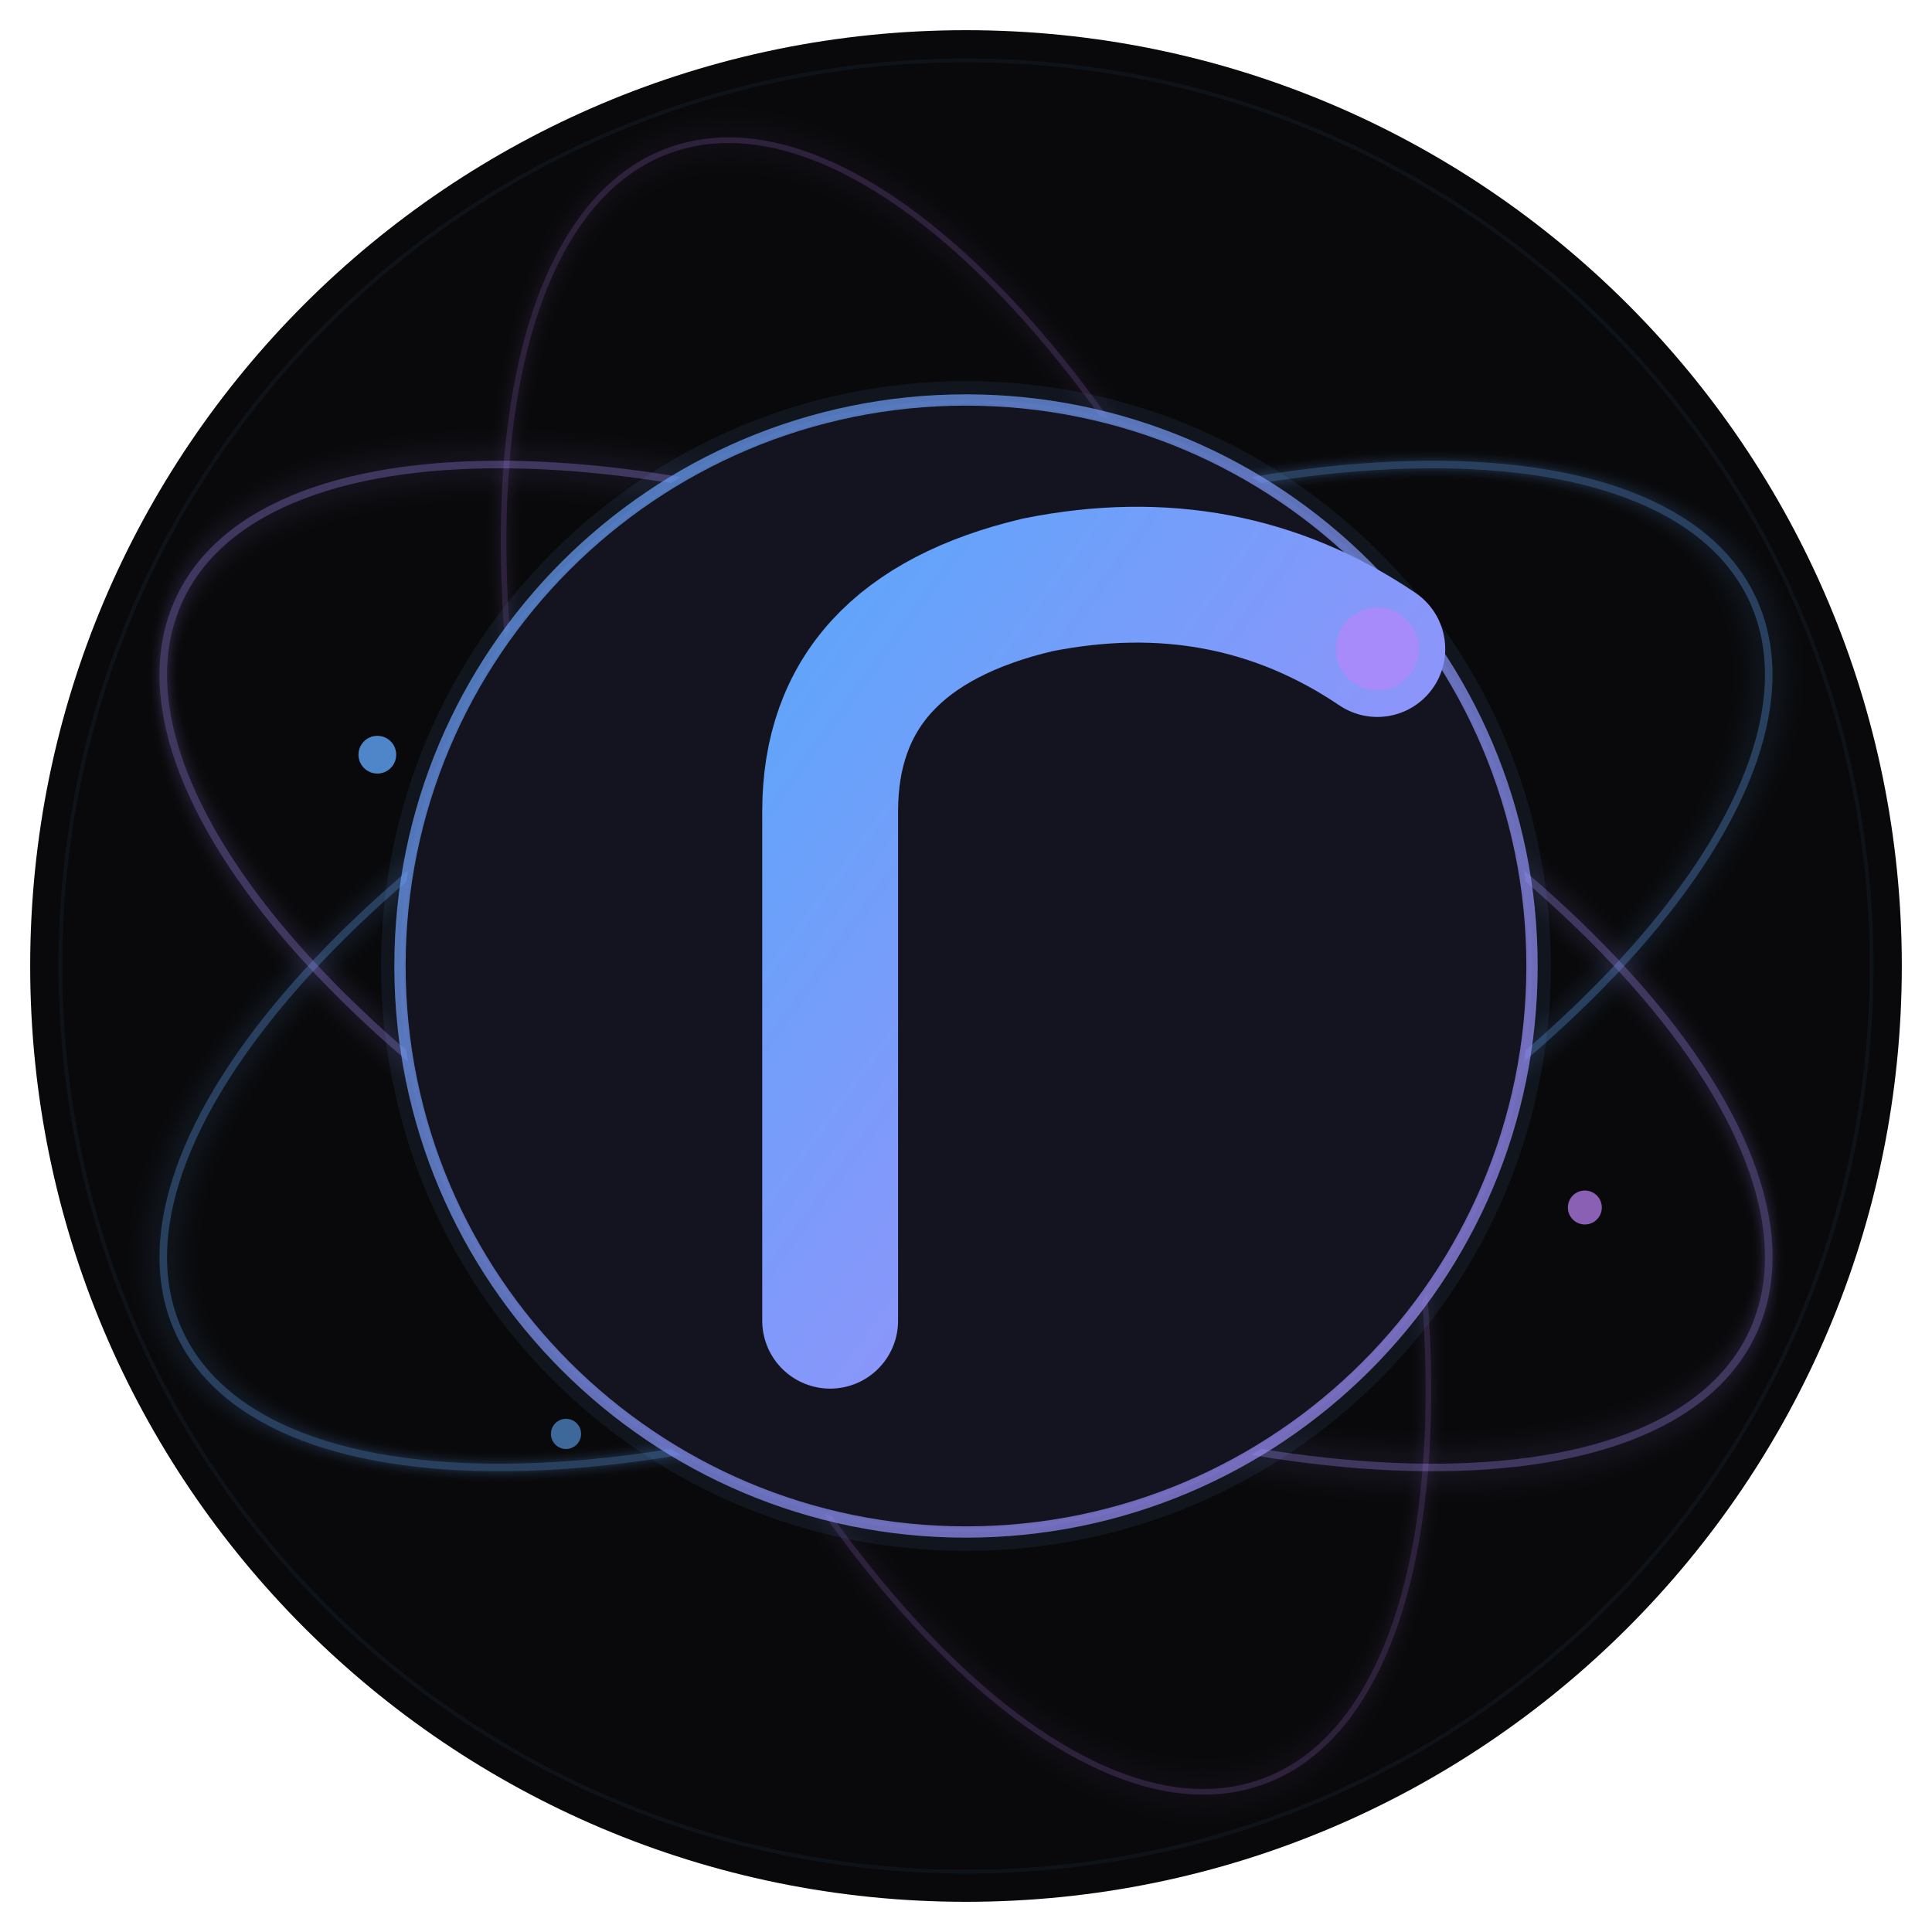
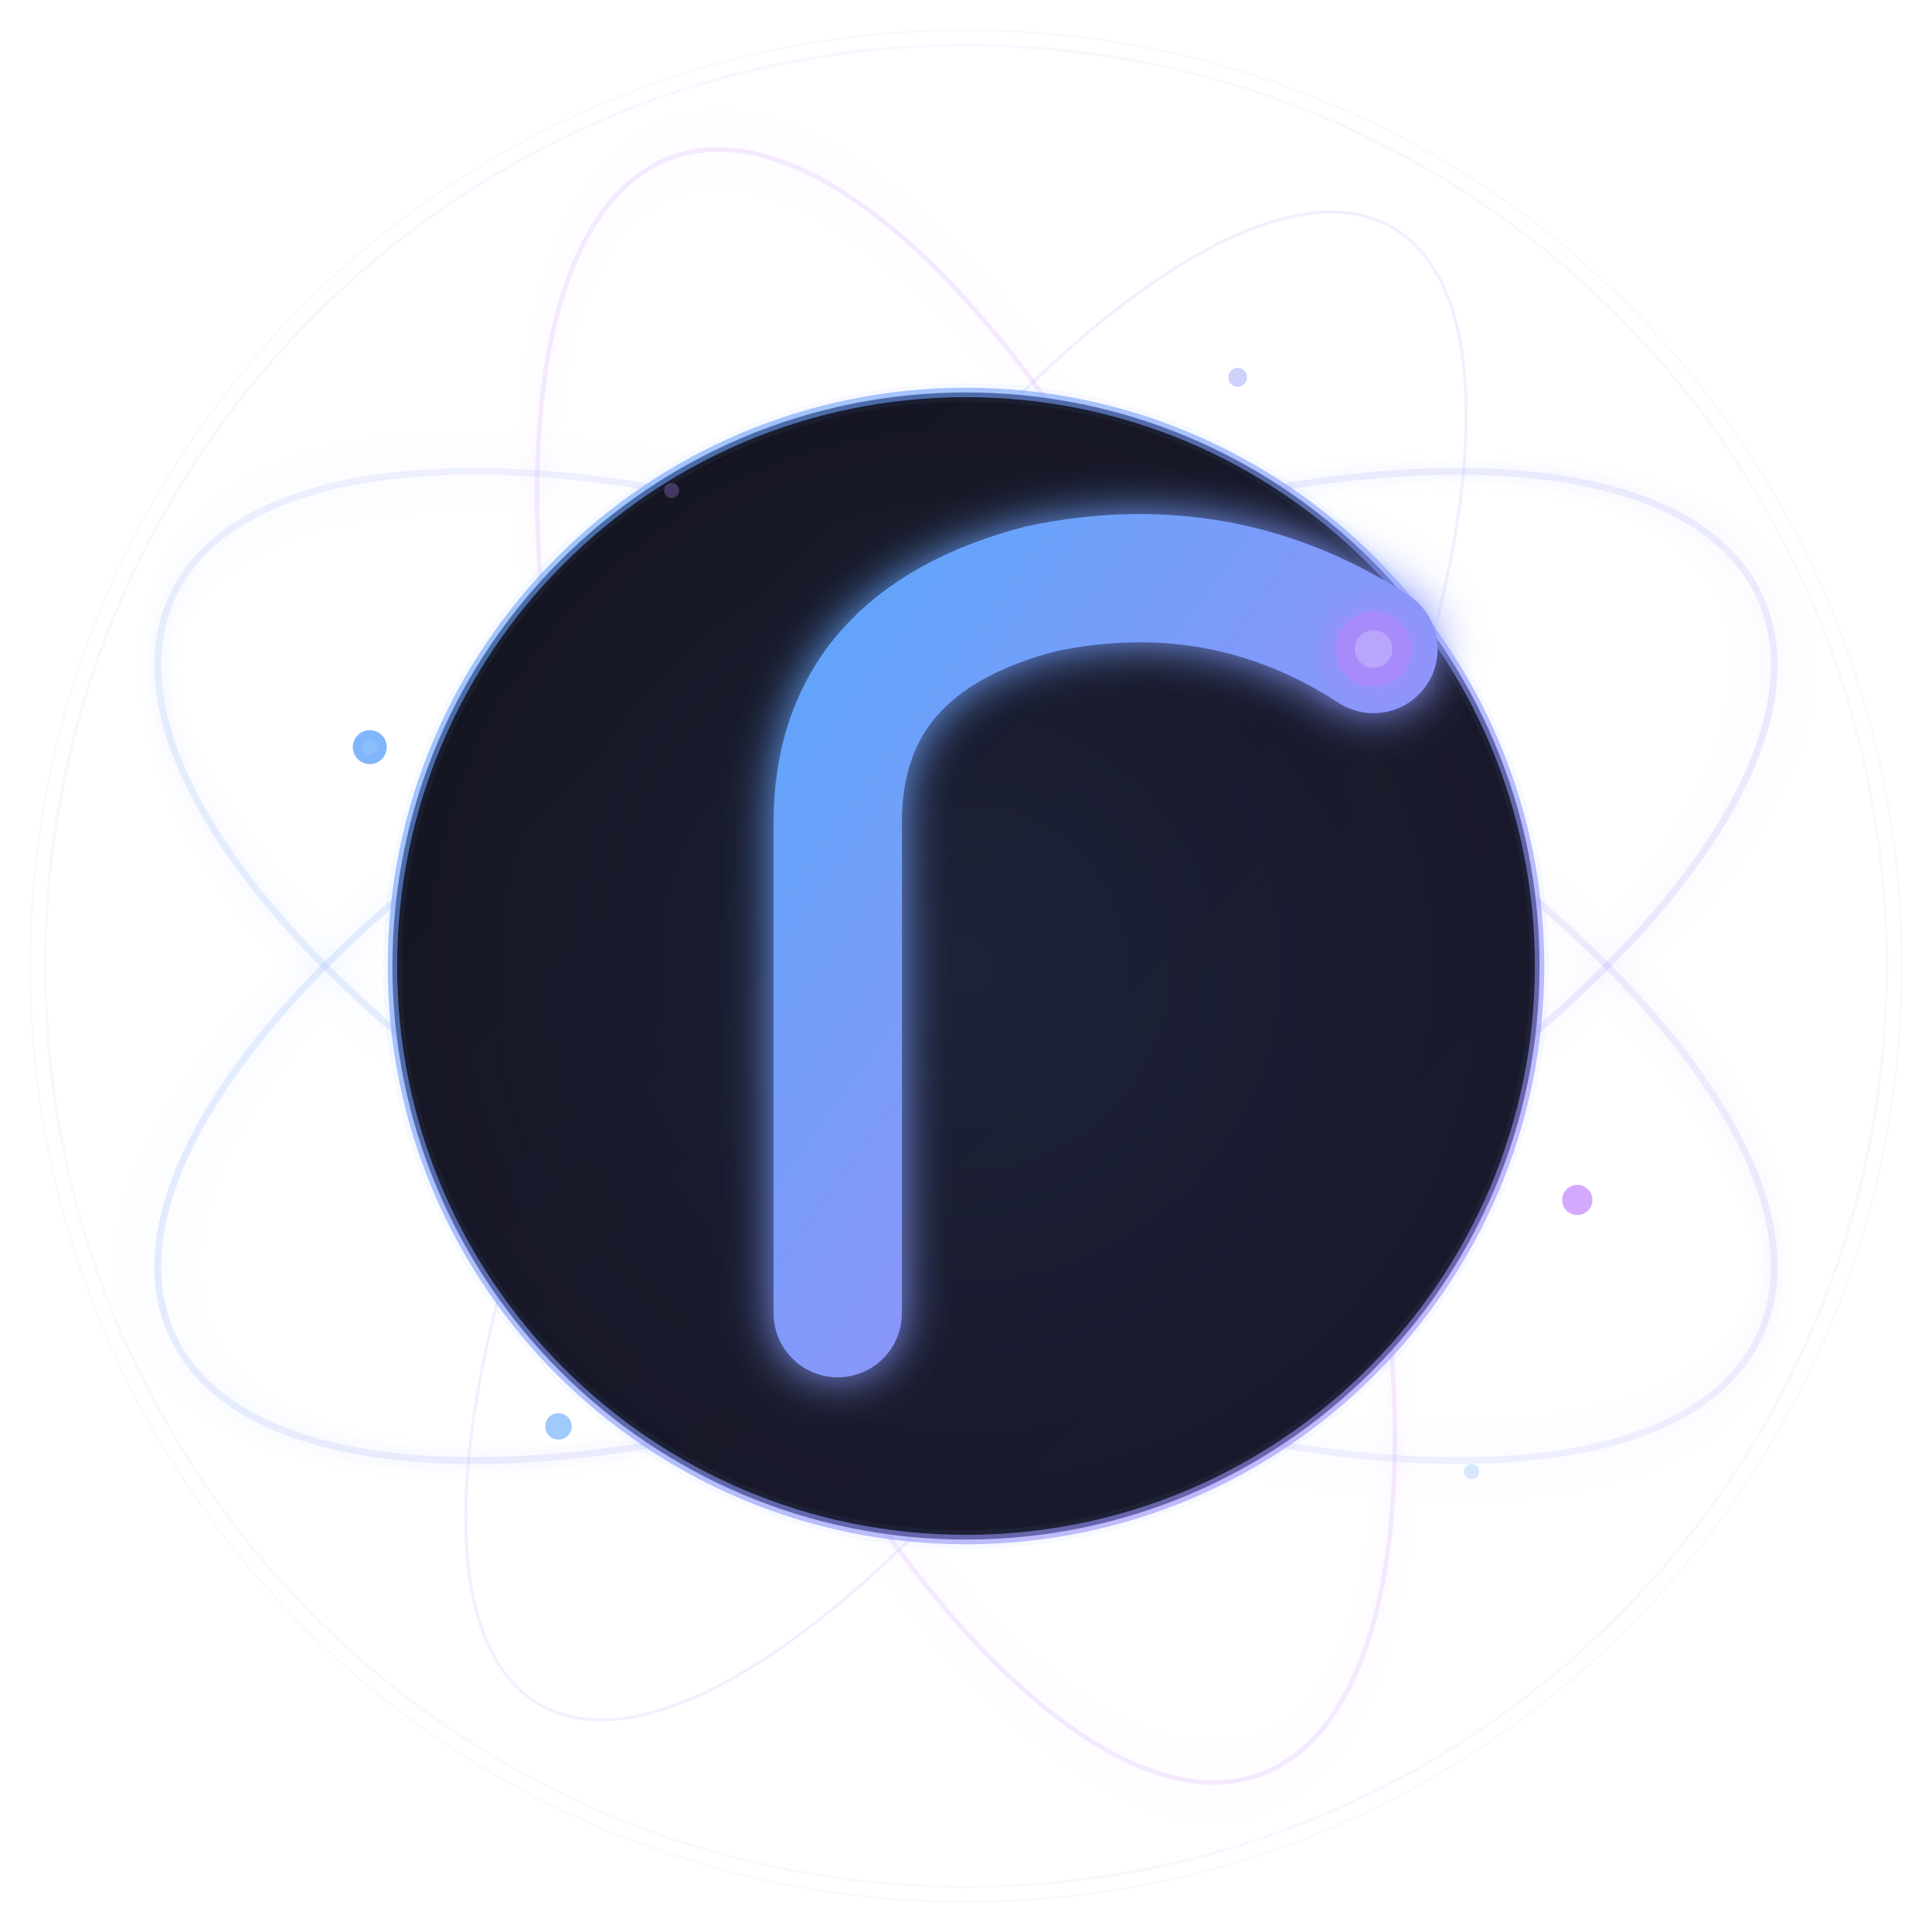
<svg xmlns="http://www.w3.org/2000/svg" viewBox="0 0 512 512" fill="none">
  <defs>
    <linearGradient id="g10" x1="0%" y1="0%" x2="100%" y2="100%">
      <stop offset="0%" stop-color="#60a5fa" />
      <stop offset="100%" stop-color="#a78bfa" />
    </linearGradient>
-     <filter id="orbitalGlow" x="-20%" y="-20%" width="140%" height="140%">
-       <feGaussianBlur in="SourceGraphic" stdDeviation="3" result="blur" />
+     <linearGradient id="ringGrad1" x1="0%" y1="0%" x2="100%" y2="100%">
+       <stop offset="0%" stop-color="#60a5fa" stop-opacity="0.5" />
+       <stop offset="50%" stop-color="#818cf8" stop-opacity="0.35" />
+       <stop offset="100%" stop-color="#a78bfa" stop-opacity="0.5" />
+     </linearGradient>
+     <linearGradient id="ringGrad2" x1="100%" y1="0%" x2="0%" y2="100%">
+       <stop offset="0%" stop-color="#a78bfa" stop-opacity="0.45" />
+       <stop offset="50%" stop-color="#818cf8" stop-opacity="0.3" />
+       <stop offset="100%" stop-color="#60a5fa" stop-opacity="0.45" />
+     </linearGradient>
+     <linearGradient id="coreGrad" x1="0%" y1="0%" x2="100%" y2="100%">
+       <stop offset="0%" stop-color="#141420" />
+       <stop offset="100%" stop-color="#1a1a2e" />
+     </linearGradient>
+     <radialGradient id="innerGlow" cx="50%" cy="50%" r="50%">
+       <stop offset="0%" stop-color="#60a5fa" stop-opacity="0.08" />
+       <stop offset="100%" stop-color="#60a5fa" stop-opacity="0" />
+     </radialGradient>
+     <filter id="orbitalGlow" x="-25%" y="-25%" width="150%" height="150%">
+       <feGaussianBlur in="SourceGraphic" stdDeviation="4" result="blur" />
+       <feMerge>
+         <feMergeNode in="blur" />
+         <feMergeNode in="SourceGraphic" />
+       </feMerge>
+     </filter>
+     <filter id="softGlow" x="-30%" y="-30%" width="160%" height="160%">
+       <feGaussianBlur in="SourceGraphic" stdDeviation="6" result="blur" />
      <feMerge>
        <feMergeNode in="blur" />
        <feMergeNode in="SourceGraphic" />
      </feMerge>
    </filter>
  </defs>
-   <circle cx="256" cy="256" r="248" fill="#09090b" />
-   <circle cx="256" cy="256" r="240" fill="none" stroke="#60a5fa" stroke-width="1" opacity="0.06" />
-   <ellipse cx="256" cy="256" rx="230" ry="100" stroke="#60a5fa" stroke-width="2" opacity="0.35" fill="none" transform="rotate(-25,256,256)" filter="url(#orbitalGlow)" />
-   <ellipse cx="256" cy="256" rx="230" ry="100" stroke="#a78bfa" stroke-width="2" opacity="0.35" fill="none" transform="rotate(25,256,256)" filter="url(#orbitalGlow)" />
-   <ellipse cx="256" cy="256" rx="230" ry="100" stroke="#c084fc" stroke-width="1.5" opacity="0.2" fill="none" transform="rotate(70,256,256)" filter="url(#orbitalGlow)" />
-   <circle cx="256" cy="256" r="150" fill="#141420" />
-   <circle cx="256" cy="256" r="152" fill="none" stroke="#60a5fa" stroke-width="6" opacity="0.08" />
-   <circle cx="256" cy="256" r="150" stroke="url(#g10)" stroke-width="3" opacity="0.7" fill="none" />
-   <path d="M220 350 V215 Q220 168 275 155 Q325 145 365 172" stroke="url(#g10)" stroke-width="36" stroke-linecap="round" stroke-linejoin="round" fill="none" />
-   <circle cx="365" cy="172" r="11" fill="#a78bfa" />
-   <circle cx="100" cy="200" r="5" fill="#60a5fa" opacity="0.8" />
-   <circle cx="420" cy="320" r="4.5" fill="#c084fc" opacity="0.7" />
-   <circle cx="150" cy="380" r="4" fill="#60a5fa" opacity="0.6" />
+   <circle cx="256" cy="256" r="244" fill="none" stroke="url(#ringGrad1)" stroke-width="0.75" opacity="0.15" />
+   <circle cx="256" cy="256" r="248" fill="none" stroke="#60a5fa" stroke-width="0.5" opacity="0.06" />
+   <ellipse cx="256" cy="256" rx="232" ry="96" stroke="url(#ringGrad1)" stroke-width="1.8" opacity="0.4" fill="none" transform="rotate(-25,256,256)" filter="url(#orbitalGlow)" />
+   <ellipse cx="256" cy="256" rx="232" ry="96" stroke="url(#ringGrad2)" stroke-width="1.8" opacity="0.4" fill="none" transform="rotate(25,256,256)" filter="url(#orbitalGlow)" />
+   <ellipse cx="256" cy="256" rx="228" ry="88" stroke="#c084fc" stroke-width="1.2" opacity="0.18" fill="none" transform="rotate(70,256,256)" filter="url(#orbitalGlow)" />
+   <ellipse cx="256" cy="256" rx="226" ry="80" stroke="#818cf8" stroke-width="0.8" opacity="0.12" fill="none" transform="rotate(-60,256,256)" />
+   <circle cx="256" cy="256" r="152" fill="url(#coreGrad)" />
+   <circle cx="256" cy="256" r="152" fill="url(#innerGlow)" />
+   <circle cx="256" cy="256" r="152" fill="none" stroke="#60a5fa" stroke-width="5" opacity="0.06" />
+   <circle cx="256" cy="256" r="152" fill="none" stroke="url(#g10)" stroke-width="2.5" opacity="0.6" />
+   <path d="M222 348 V218 Q222 170 276 156 Q324 146 364 172" stroke="url(#g10)" stroke-width="34" stroke-linecap="round" stroke-linejoin="round" fill="none" filter="url(#softGlow)" />
+   <circle cx="364" cy="172" r="10" fill="#a78bfa" filter="url(#softGlow)" />
+   <circle cx="364" cy="172" r="5" fill="#c4b5fd" opacity="0.6" />
+   <circle cx="98" cy="198" r="4.5" fill="#60a5fa" opacity="0.8" />
+   <circle cx="98" cy="198" r="2" fill="#93c5fd" opacity="0.5" />
+   <circle cx="418" cy="318" r="4" fill="#c084fc" opacity="0.7" />
+   <circle cx="148" cy="378" r="3.5" fill="#60a5fa" opacity="0.6" />
+   <circle cx="328" cy="100" r="2.5" fill="#818cf8" opacity="0.4" />
+   <circle cx="178" cy="130" r="2" fill="#a78bfa" opacity="0.3" />
+   <circle cx="390" cy="390" r="2" fill="#60a5fa" opacity="0.25" />
</svg>
